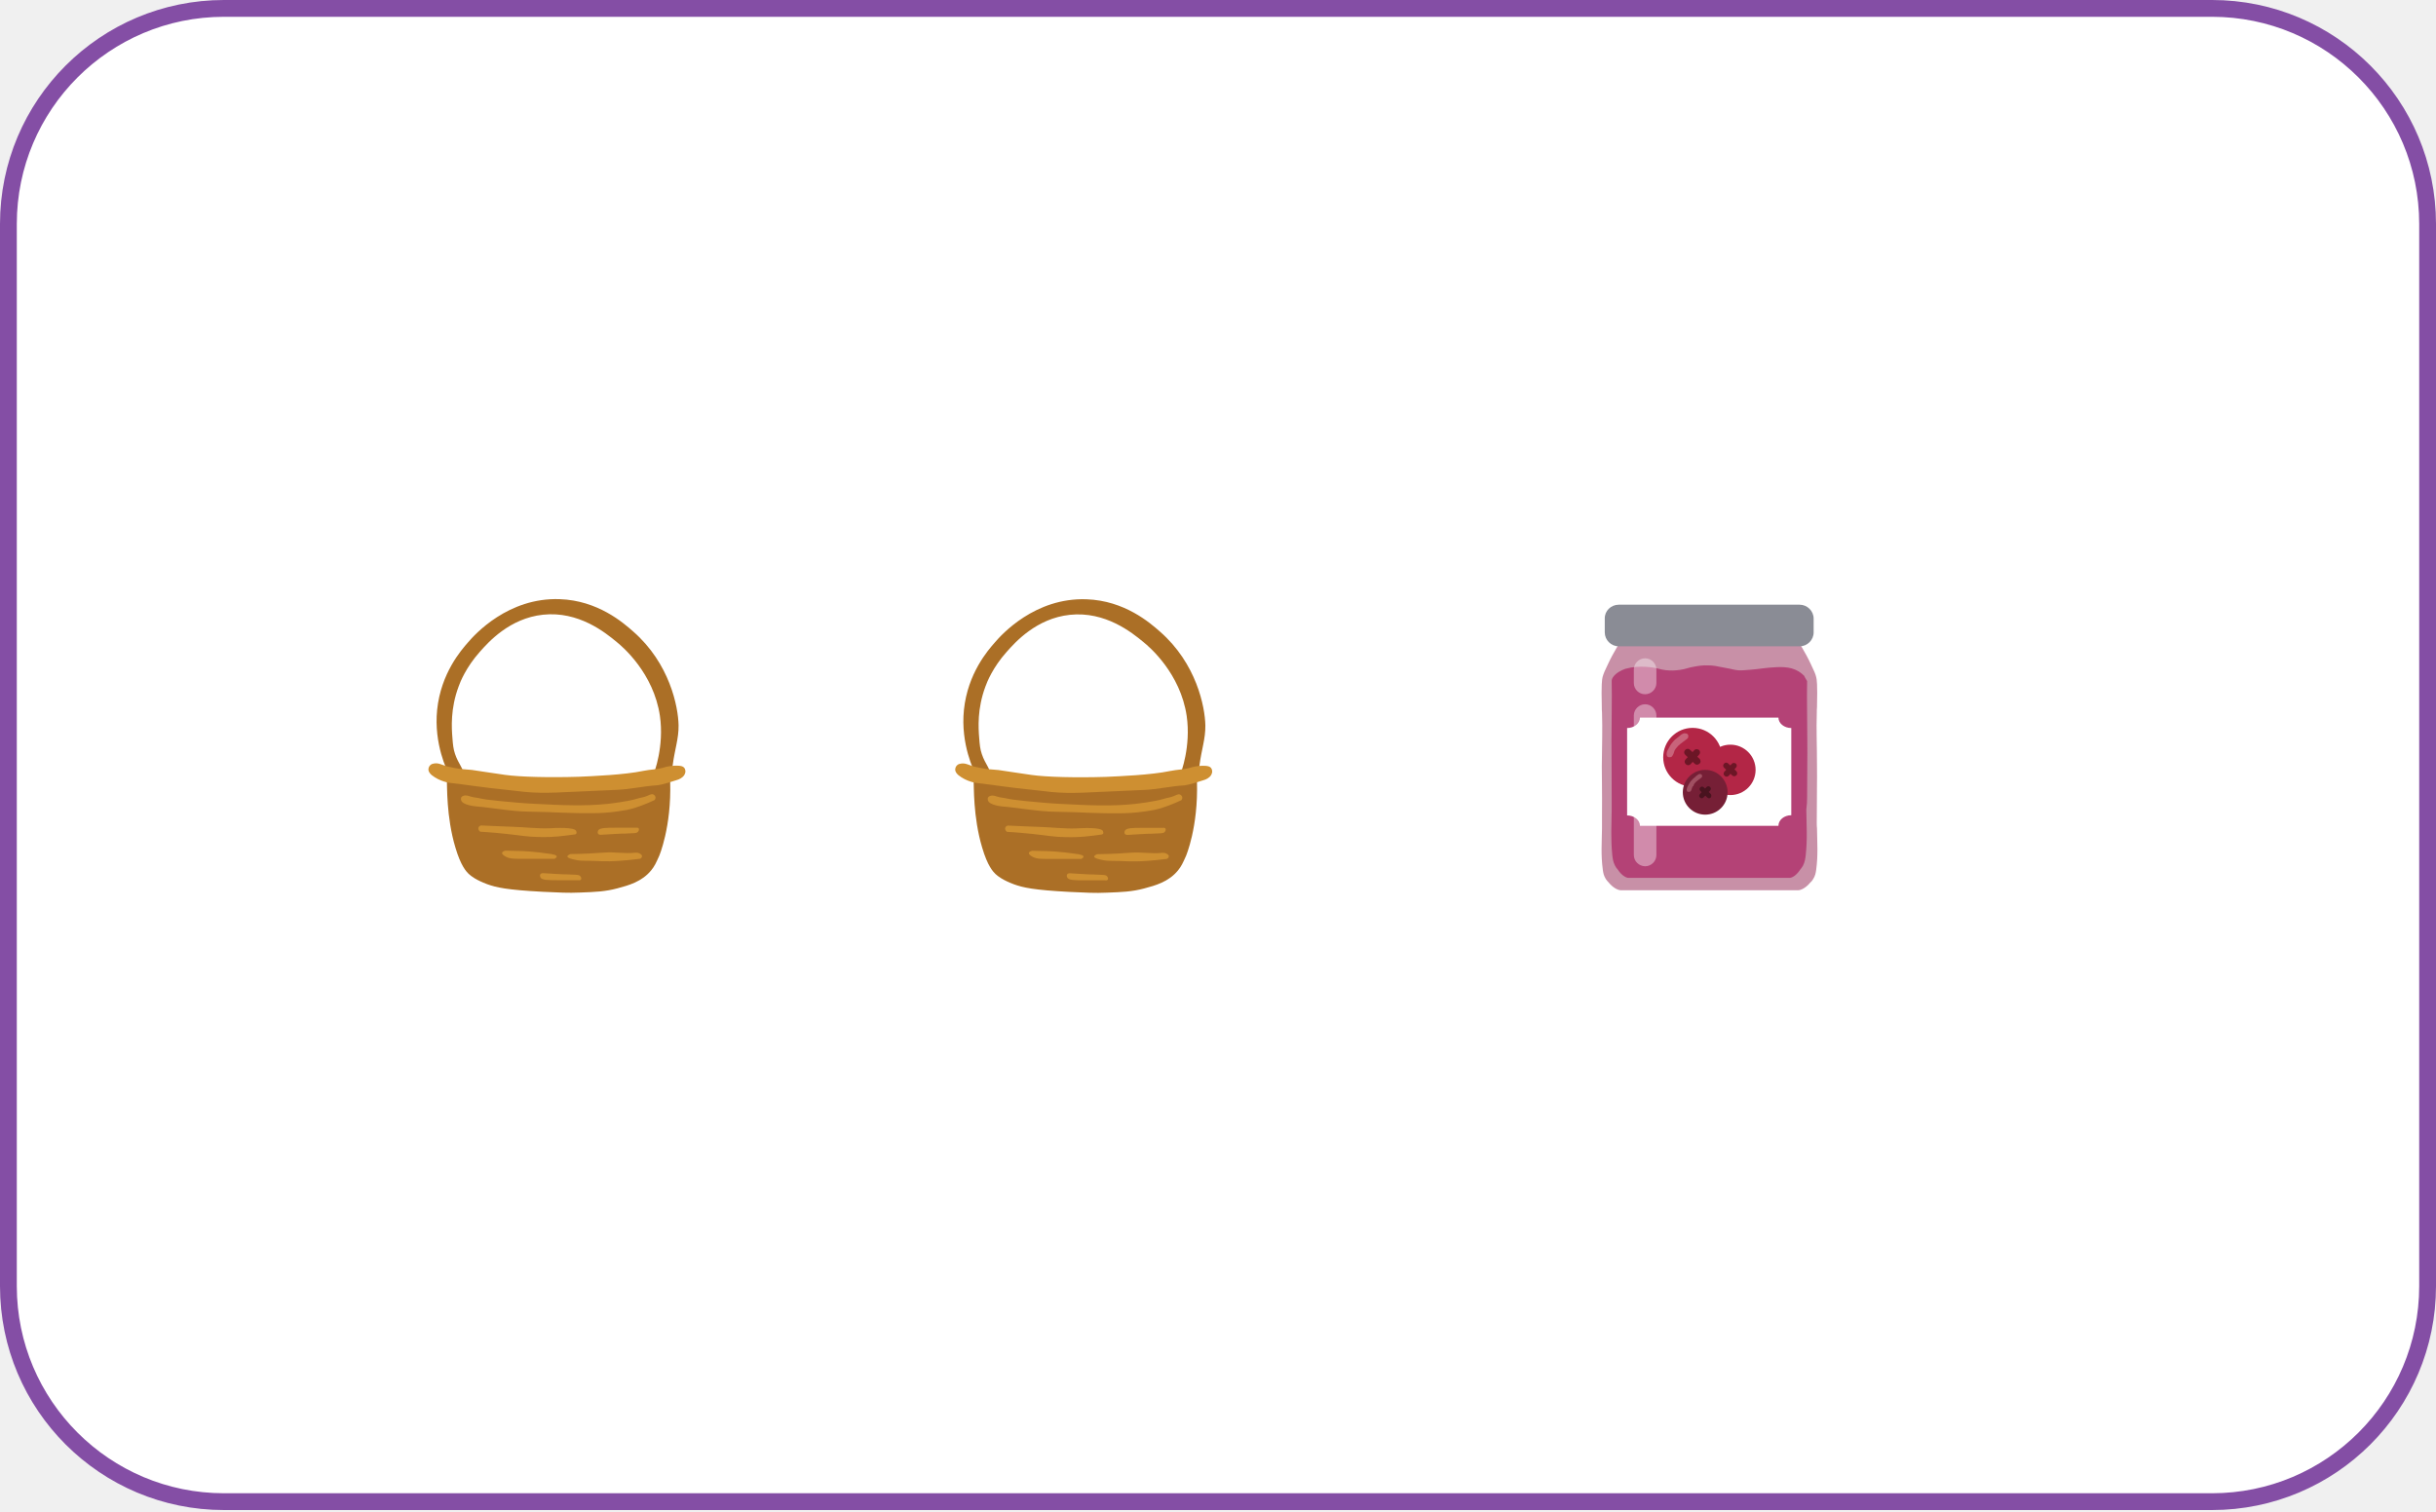
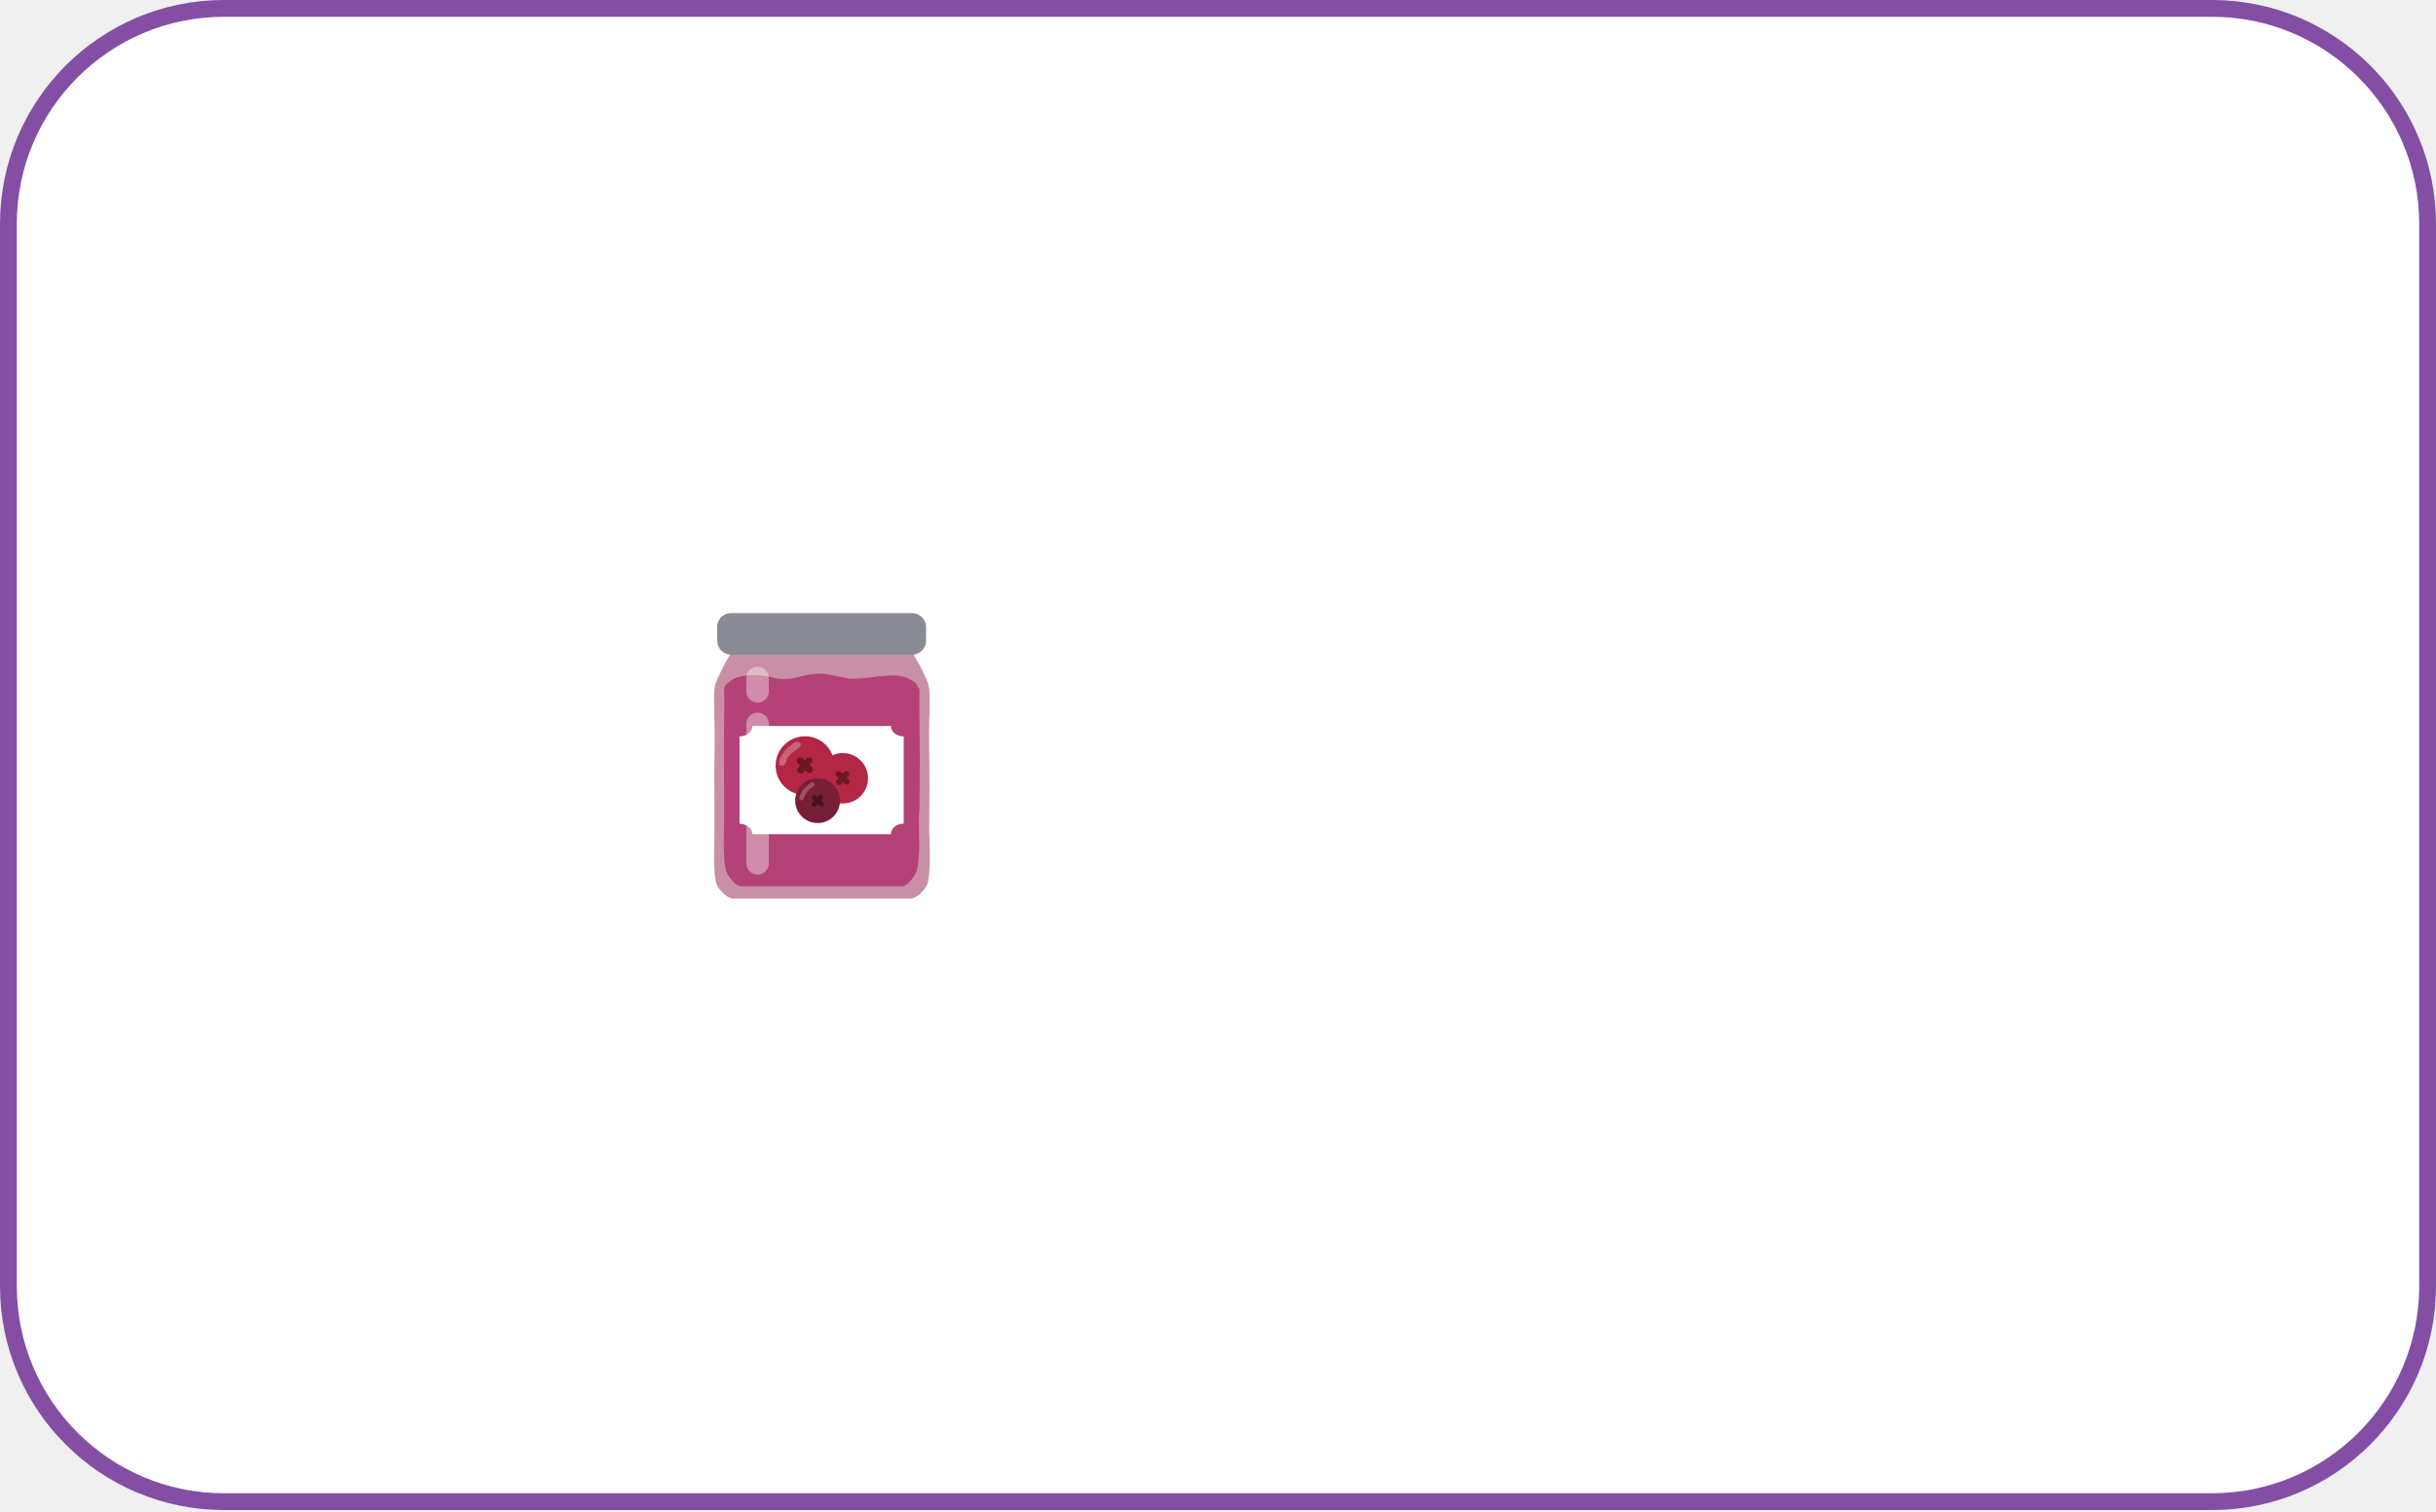
<svg xmlns="http://www.w3.org/2000/svg" viewBox="0 0 870 540" fill="none">
  <rect x="3" y="3" width="864" height="533.4" rx="77" fill="white" stroke="#844EA5" stroke-width="6" />
-   <path d="M353.239 276.147C354.055 275.064 351.88 273.033 350.656 269.377C350.044 267.549 349.908 266.195 349.704 263.487C349.432 260.103 348.956 253.197 351.948 245.209C352.491 243.652 354.599 238.371 359.495 232.888C362.555 229.435 370.103 220.905 382.07 219.619C394.786 218.265 404.305 225.983 408.385 229.368C410.425 230.992 421.576 240.47 423.82 255.77C425.384 266.602 421.78 276.215 421.508 276.553C421.508 276.553 421.372 276.756 421.372 276.959C421.372 277.23 421.644 277.433 421.78 277.501C422.256 277.839 424.024 278.381 425.792 277.433C425.928 277.366 426.744 276.892 427.424 275.944C428.172 274.861 428.308 273.778 428.376 273.439C429.124 267.617 430.552 263.961 430.484 259.087C430.348 252.52 427.356 237.017 414.233 225.576C410.697 222.462 401.653 214.542 388.054 214.068C369.627 213.391 357.659 226.727 355.347 229.435C352.831 232.279 345.624 240.538 344.264 253.536C342.972 265.925 348.072 275.809 348.208 276.012C348.208 276.012 348.344 276.215 348.412 276.486C348.48 276.689 348.48 276.756 348.48 276.756C348.684 277.23 350.588 276.959 350.588 276.959C352.151 276.553 353.035 276.418 353.239 276.147Z" fill="#AB6F26" />
-   <path d="M347.732 279.058C347.868 280.277 347.46 291.785 350.792 302.82C352.695 309.319 354.667 311.35 355.483 312.162C356.503 313.11 358.203 314.397 362.147 315.886C365.343 317.037 369.083 317.917 381.934 318.594C387.918 318.865 390.978 319.068 395.33 318.865C400.837 318.661 404.237 318.526 408.589 317.375C412.669 316.292 417.361 315.006 420.693 310.944C421.916 309.455 422.46 308.236 423.548 305.799C423.548 305.799 427.968 295.576 427.492 279.261C427.492 278.246 427.356 276.959 427.356 276.959C427.356 276.689 427.288 276.553 427.288 276.485C426.812 275.199 386.354 284.474 359.971 278.923C356.367 278.178 347.664 278.043 347.664 278.516C347.732 278.787 347.732 278.855 347.732 279.058Z" fill="#AB6F26" />
-   <path d="M368.471 276.824C364.799 276.282 362.487 275.944 362.487 275.944C357.455 275.199 357.591 275.199 356.639 275.064C354.123 274.793 352.967 274.861 350.52 274.387C349.16 274.116 348.48 273.981 347.936 273.845C345.828 273.236 344.808 272.491 343.176 272.762C342.7 272.83 342.292 272.965 341.952 273.236C341.408 273.642 341.136 274.319 341.136 274.996C341.204 275.741 341.68 276.35 342.292 276.892C345.216 279.261 348.684 279.667 348.684 279.667C355.075 280.412 361.399 281.427 367.791 282.037C372.551 282.511 372.075 282.578 375.61 282.917C383.498 283.594 386.014 283.12 408.589 282.172C413.417 281.969 418.109 280.818 422.936 280.547C422.936 280.547 424.704 280.412 430.144 278.584C430.552 278.449 431.844 277.975 432.524 276.892C432.864 276.282 432.932 275.809 432.932 275.673C432.932 275.538 432.932 274.861 432.524 274.319C432.048 273.71 431.232 273.642 430.688 273.574C427.764 273.371 425.52 274.116 425.52 274.116C423.072 274.928 420.421 274.861 417.905 275.402C411.173 276.824 399.613 277.298 394.99 277.501C384.314 277.839 373.707 277.569 368.471 276.824Z" fill="#CE8F31" />
-   <path d="M419.265 284.339C418.109 284.88 416.817 284.948 415.593 285.354C412.397 286.369 406.277 287.046 405.189 287.182C397.03 288.062 388.394 287.656 379.35 287.182C374.999 286.979 372.143 286.708 366.499 286.166C361.807 285.692 360.787 285.489 359.835 285.286C358.611 284.948 357.319 284.948 356.095 284.542C355.687 284.406 354.531 283.932 353.579 284.339C353.035 284.542 352.899 284.812 352.831 284.948C352.831 284.948 352.696 285.354 352.831 285.896C353.307 287.656 357.931 288.062 357.931 288.062C364.323 288.603 370.647 289.89 377.038 289.957C386.49 290.093 391.59 290.634 400.497 290.499C401.857 290.499 404.985 290.431 409.065 289.822C411.105 289.551 412.669 289.28 414.709 288.671C418.245 287.588 421.916 285.828 421.916 285.828C421.916 285.828 422.256 285.354 422.256 284.948C422.256 284.542 421.916 284.068 421.645 283.932C421.033 283.458 420.217 283.932 419.265 284.339Z" fill="#CE8F31" />
-   <path d="M396.146 307.491C402.469 307.491 403.421 307.965 409.949 307.491C411.717 307.356 414.029 307.153 416.681 306.814C417.157 306.611 417.429 306.273 417.429 305.867C417.429 305.325 416.817 305.054 416.613 304.919C415.865 304.513 414.981 304.648 414.845 304.648C411.309 305.054 407.637 304.309 404.101 304.58C401.245 304.783 397.166 305.054 391.794 305.122C390.842 305.528 390.774 305.867 390.774 306.002C390.842 306.544 392.27 306.882 393.154 307.085C394.854 307.491 396.146 307.491 396.146 307.491Z" fill="#CE8F31" />
-   <path d="M374.387 304.039C373.163 304.039 371.191 303.971 368.607 303.903C368.403 303.971 367.519 304.174 367.451 304.716C367.383 305.325 368.471 305.867 368.811 306.07C370.375 306.882 371.735 306.814 375.679 306.814C376.358 306.814 377.038 306.814 377.786 306.814C379.758 306.814 382.546 306.814 386.218 306.814C386.558 306.611 387.034 306.273 386.966 305.934C386.898 305.46 385.742 305.257 385.13 305.122C378.33 304.106 374.387 304.039 374.387 304.039Z" fill="#CE8F31" />
-   <path d="M411.105 297.81C410.629 297.81 409.609 297.81 407.569 297.946C406.481 298.014 404.985 298.081 403.081 298.217C403.013 298.217 402.197 298.352 401.789 297.946C401.517 297.607 401.585 297.066 401.721 296.795C402.129 295.712 404.577 295.712 408.045 295.712C409.405 295.712 411.853 295.712 415.321 295.712C415.389 295.712 415.933 295.576 416.205 295.915C416.477 296.253 416.273 296.863 416.001 297.133C415.661 297.607 415.049 297.607 414.165 297.675C412.397 297.743 411.445 297.81 411.105 297.81Z" fill="#CE8F31" />
-   <path d="M384.246 295.915C379.894 296.05 375.542 295.509 371.191 295.373C368.607 295.306 364.731 295.103 359.971 294.899C359.903 294.899 359.291 295.035 359.087 295.509C358.815 295.983 359.019 296.727 359.631 297.133C363.439 297.337 366.499 297.675 368.675 297.878C374.387 298.487 376.222 298.961 380.642 299.029C383.702 299.097 386.082 298.961 387.442 298.826C389.618 298.623 391.59 298.352 393.086 298.149C393.222 298.149 393.698 298.149 393.97 297.81C393.97 297.81 394.174 297.472 393.902 296.863C393.29 295.441 386.694 295.779 384.246 295.915Z" fill="#CE8F31" />
-   <path d="M390.502 312.366C390.026 312.366 389.006 312.366 386.966 312.23C385.878 312.162 384.382 312.095 382.478 311.959C382.41 311.959 381.594 311.824 381.186 312.23C380.914 312.569 380.982 313.11 381.118 313.381C381.526 314.464 383.974 314.464 387.442 314.464C388.802 314.464 391.25 314.464 394.718 314.464C394.786 314.464 395.33 314.6 395.602 314.261C395.874 313.923 395.67 313.313 395.398 313.043C395.058 312.569 394.446 312.569 393.562 312.501C391.726 312.433 390.842 312.366 390.502 312.366Z" fill="#CE8F31" />
-   <path d="M165.103 276.104C165.919 275.021 163.744 272.99 162.52 269.334C161.908 267.507 161.772 266.153 161.568 263.445C161.296 260.06 160.82 253.154 163.812 245.166C164.355 243.609 166.463 238.329 171.359 232.845C174.419 229.392 181.967 220.862 193.934 219.576C206.65 218.222 216.169 225.94 220.249 229.325C222.289 230.949 233.44 240.427 235.684 255.727C237.248 266.559 233.644 276.172 233.372 276.51C233.372 276.51 233.236 276.713 233.236 276.917C233.236 277.187 233.508 277.39 233.644 277.458C234.12 277.797 235.888 278.338 237.656 277.39C237.792 277.323 238.608 276.849 239.288 275.901C240.036 274.818 240.172 273.735 240.24 273.396C240.988 267.574 242.416 263.919 242.348 259.044C242.212 252.477 239.22 236.975 226.097 225.534C222.561 222.419 213.517 214.499 199.918 214.025C181.491 213.348 169.523 226.684 167.211 229.392C164.695 232.236 157.488 240.495 156.128 253.493C154.836 265.882 159.936 275.766 160.072 275.969C160.072 275.969 160.208 276.172 160.276 276.443C160.344 276.646 160.344 276.713 160.344 276.713C160.548 277.187 162.452 276.917 162.452 276.917C164.016 276.51 164.899 276.375 165.103 276.104Z" fill="#AB6F26" />
-   <path d="M159.596 279.015C159.732 280.234 159.324 291.742 162.656 302.777C164.559 309.276 166.531 311.307 167.347 312.12C168.367 313.067 170.067 314.354 174.011 315.843C177.207 316.994 180.947 317.874 193.798 318.551C199.782 318.822 202.842 319.025 207.194 318.822C212.701 318.619 216.101 318.483 220.453 317.332C224.533 316.249 229.225 314.963 232.557 310.901C233.78 309.412 234.324 308.193 235.412 305.756C235.412 305.756 239.832 295.534 239.356 279.218C239.356 278.203 239.22 276.917 239.22 276.917C239.22 276.646 239.152 276.51 239.152 276.443C238.676 275.156 198.218 284.431 171.835 278.88C168.231 278.135 159.528 278 159.528 278.474C159.596 278.744 159.596 278.812 159.596 279.015Z" fill="#AB6F26" />
-   <path d="M180.335 276.781C176.663 276.24 174.351 275.901 174.351 275.901C169.319 275.156 169.455 275.156 168.503 275.021C165.987 274.75 164.831 274.818 162.384 274.344C161.024 274.073 160.344 273.938 159.8 273.802C157.692 273.193 156.672 272.448 155.04 272.719C154.564 272.787 154.156 272.922 153.816 273.193C153.272 273.599 153 274.276 153 274.953C153.068 275.698 153.544 276.307 154.156 276.849C157.08 279.218 160.548 279.624 160.548 279.624C166.939 280.369 173.263 281.385 179.655 281.994C184.415 282.468 183.939 282.536 187.475 282.874C195.362 283.551 197.878 283.077 220.453 282.129C225.281 281.926 229.973 280.775 234.8 280.505C234.8 280.505 236.568 280.369 242.008 278.541C242.416 278.406 243.708 277.932 244.388 276.849C244.728 276.24 244.796 275.766 244.796 275.63C244.796 275.495 244.796 274.818 244.388 274.276C243.912 273.667 243.096 273.599 242.552 273.532C239.628 273.329 237.384 274.073 237.384 274.073C234.936 274.886 232.285 274.818 229.769 275.359C223.037 276.781 211.477 277.255 206.854 277.458C196.178 277.797 185.571 277.526 180.335 276.781Z" fill="#CE8F31" />
-   <path d="M231.129 284.296C229.973 284.837 228.681 284.905 227.457 285.311C224.261 286.327 218.141 287.004 217.053 287.139C208.894 288.019 200.258 287.613 191.214 287.139C186.863 286.936 184.007 286.665 178.363 286.124C173.671 285.65 172.651 285.447 171.699 285.243C170.475 284.905 169.183 284.905 167.959 284.499C167.551 284.363 166.395 283.889 165.443 284.296C164.9 284.499 164.764 284.77 164.696 284.905C164.696 284.905 164.56 285.311 164.696 285.853C165.171 287.613 169.795 288.019 169.795 288.019C176.187 288.561 182.511 289.847 188.902 289.915C198.354 290.05 203.454 290.592 212.361 290.456C213.721 290.456 216.849 290.389 220.929 289.779C222.969 289.508 224.533 289.238 226.573 288.628C230.109 287.545 233.781 285.785 233.781 285.785C233.781 285.785 234.12 285.311 234.12 284.905C234.12 284.499 233.781 284.025 233.509 283.889C232.897 283.416 232.081 283.889 231.129 284.296Z" fill="#CE8F31" />
-   <path d="M208.01 307.448C214.333 307.448 215.285 307.922 221.813 307.448C223.581 307.313 225.893 307.11 228.545 306.772C229.021 306.568 229.293 306.23 229.293 305.824C229.293 305.282 228.681 305.011 228.477 304.876C227.729 304.47 226.845 304.605 226.709 304.605C223.173 305.011 219.501 304.267 215.965 304.537C213.109 304.741 209.03 305.011 203.658 305.079C202.706 305.485 202.638 305.824 202.638 305.959C202.706 306.501 204.134 306.839 205.018 307.042C206.718 307.448 208.01 307.448 208.01 307.448Z" fill="#CE8F31" />
-   <path d="M186.251 303.996C185.027 303.996 183.055 303.928 180.471 303.86C180.267 303.928 179.383 304.131 179.315 304.673C179.247 305.282 180.335 305.824 180.675 306.027C182.239 306.839 183.599 306.771 187.543 306.771C188.222 306.771 188.902 306.771 189.65 306.771C191.622 306.771 194.41 306.771 198.082 306.771C198.422 306.568 198.898 306.23 198.83 305.891C198.762 305.418 197.606 305.214 196.994 305.079C190.194 304.064 186.251 303.996 186.251 303.996Z" fill="#CE8F31" />
-   <path d="M222.969 297.768C222.493 297.768 221.473 297.768 219.433 297.903C218.345 297.971 216.849 298.038 214.945 298.174C214.877 298.174 214.061 298.309 213.653 297.903C213.381 297.565 213.449 297.023 213.585 296.752C213.993 295.669 216.441 295.669 219.909 295.669C221.269 295.669 223.717 295.669 227.185 295.669C227.253 295.669 227.797 295.534 228.069 295.872C228.341 296.211 228.137 296.82 227.865 297.091C227.525 297.565 226.913 297.565 226.029 297.632C224.261 297.7 223.309 297.768 222.969 297.768Z" fill="#CE8F31" />
-   <path d="M196.11 295.872C191.758 296.007 187.406 295.466 183.055 295.33C180.471 295.263 176.595 295.06 171.835 294.857C171.767 294.857 171.155 294.992 170.951 295.466C170.679 295.94 170.883 296.684 171.495 297.091C175.303 297.294 178.363 297.632 180.539 297.835C186.251 298.445 188.086 298.918 192.506 298.986C195.566 299.054 197.946 298.918 199.306 298.783C201.482 298.58 203.454 298.309 204.95 298.106C205.086 298.106 205.562 298.106 205.834 297.768C205.834 297.768 206.038 297.429 205.766 296.82C205.154 295.398 198.558 295.737 196.11 295.872Z" fill="#CE8F31" />
-   <path d="M202.366 312.323C201.89 312.323 200.87 312.323 198.83 312.187C197.742 312.12 196.246 312.052 194.342 311.917C194.274 311.917 193.458 311.781 193.05 312.187C192.778 312.526 192.846 313.067 192.982 313.338C193.39 314.421 195.838 314.421 199.306 314.421C200.666 314.421 203.114 314.421 206.582 314.421C206.65 314.421 207.194 314.557 207.466 314.218C207.738 313.88 207.534 313.271 207.262 313C206.922 312.526 206.31 312.526 205.426 312.458C203.59 312.39 202.706 312.323 202.366 312.323Z" fill="#CE8F31" />
-   <path d="M648.859 291.834C648.859 280.82 649 280.259 648.929 273.664C648.929 265.737 648.647 260.686 648.859 254.513C648.859 253.882 648.859 253.461 648.929 252.619C649.141 244.341 648.859 242.728 648.647 241.886C648.364 240.623 647.799 239.501 646.739 237.256C644.691 232.836 642.36 229.329 641.653 228.347C638.192 223.717 629.291 221.472 621.026 221.542C617.211 221.542 613.538 222.033 610.5 222.945C607.462 222.033 603.789 221.542 599.974 221.542C591.709 221.472 582.808 223.717 579.347 228.347C578.64 229.329 576.309 232.836 574.261 237.256C573.201 239.431 572.706 240.553 572.353 241.816C572.141 242.728 571.859 244.341 572.071 252.549C572.071 253.391 572.071 253.812 572.141 254.443C572.353 260.616 572.141 265.737 572.071 273.594C572.071 280.188 572.212 280.75 572.141 291.763C572.141 293.166 572.141 294.499 572.141 295.902C572.071 301.094 571.717 305.373 572.424 310.634C572.565 311.757 572.777 312.879 573.554 314.072C573.907 314.563 574.261 314.983 574.614 315.334C575.885 316.878 577.581 317.93 578.782 318C578.923 318 579.347 318 579.912 318H580.053H580.689C581.254 318 581.678 318 581.819 318H639.251C639.393 318 639.817 318 640.382 318H641.017H641.159C641.724 318 642.148 318 642.289 318C643.49 317.93 645.185 316.878 646.457 315.334C646.881 314.983 647.234 314.563 647.517 314.072C648.294 312.879 648.506 311.757 648.647 310.634C649.353 305.373 649 301.094 648.929 295.902C648.788 294.569 648.859 293.166 648.859 291.834Z" fill="#C890A7" />
-   <path d="M642.713 230.872H578.146C575.391 230.872 573.13 228.627 573.13 225.891V220.981C573.06 218.245 575.32 216 578.146 216H642.713C645.468 216 647.728 218.245 647.728 220.981V225.891C647.728 228.627 645.468 230.872 642.713 230.872Z" fill="#8A8C95" />
-   <path d="M645.397 284.678C645.397 272.472 645.539 271.84 645.468 264.545C645.468 255.776 645.256 250.164 645.397 243.289C645.397 243.219 644.55 241.956 644.338 241.395C643.914 240.974 643.207 240.342 642.289 239.781C639.181 237.957 635.719 238.168 631.551 238.519C629.785 238.659 629.22 238.869 625.335 239.22C622.792 239.431 621.873 239.501 620.814 239.431C619.26 239.29 619.118 239.08 615.939 238.519C613.184 237.957 611.772 237.677 610.147 237.677C608.239 237.607 606.756 237.817 605.273 238.098C602.871 238.448 602.447 238.939 599.974 239.29C599.268 239.36 597.996 239.571 596.372 239.501C594.182 239.431 592.981 239.01 591.427 238.659C590.65 238.519 585.705 237.466 580.618 238.869C580.618 238.869 578.428 239.501 576.874 240.974C576.592 241.254 575.532 242.237 575.603 243.359C575.744 250.094 575.532 255.776 575.532 264.475C575.532 271.77 575.603 272.402 575.603 284.608C575.603 286.151 575.603 287.624 575.603 289.168C575.532 294.92 575.25 299.69 575.815 305.443C575.956 306.635 576.097 307.898 576.804 309.231C577.086 309.792 577.439 310.283 577.793 310.634C578.923 312.388 580.477 313.51 581.537 313.58C581.607 313.58 582.031 313.58 582.526 313.58H582.667H583.232C583.727 313.58 584.08 313.58 584.221 313.58H636.496C636.638 313.58 636.991 313.58 637.485 313.58H638.05H638.192C638.686 313.58 639.11 313.58 639.181 313.58C640.311 313.51 641.795 312.388 642.925 310.634C643.278 310.213 643.631 309.722 643.914 309.231C644.62 307.898 644.761 306.635 644.903 305.443C645.539 299.62 645.185 294.92 645.115 289.168C645.327 287.695 645.397 286.151 645.397 284.678Z" fill="#B44276" />
-   <path d="M639.746 291.202V260.055C637.203 260.055 635.154 258.371 635.154 256.337H585.705C585.705 258.371 583.656 260.055 581.113 260.055V291.272C583.656 291.272 585.705 292.956 585.705 294.99H635.154C635.154 292.886 637.203 291.202 639.746 291.202Z" fill="white" />
-   <path opacity="0.39" d="M583.515 305.373V255.565C583.515 253.391 585.351 251.567 587.541 251.567C589.731 251.567 591.568 253.391 591.568 255.565V305.443C591.568 307.618 589.731 309.442 587.541 309.442C585.281 309.371 583.515 307.618 583.515 305.373Z" fill="white" />
-   <path opacity="0.39" d="M583.515 243.99V239.15C583.515 236.975 585.351 235.151 587.541 235.151C589.731 235.151 591.568 236.975 591.568 239.15V243.99C591.568 246.165 589.731 247.989 587.541 247.989C585.281 247.989 583.515 246.165 583.515 243.99Z" fill="white" />
-   <path d="M618 284C622.971 284 627 279.971 627 275C627 270.029 622.971 266 618 266C613.029 266 609 270.029 609 275C609 279.971 613.029 284 618 284Z" fill="#B32646" />
-   <path d="M620.1 276.95C619.65 277.4 619.05 277.4 618.6 276.95L615.75 274.25C615.3 273.8 615.3 273.2 615.75 272.75C616.2 272.3 616.8 272.3 617.25 272.75L620.1 275.45C620.55 275.9 620.55 276.65 620.1 276.95Z" fill="#6C1626" />
-   <path d="M619.95 272.75C620.4 273.2 620.4 273.8 619.95 274.25L617.4 277.1C616.95 277.55 616.35 277.55 615.9 277.1C615.45 276.65 615.45 276.05 615.9 275.6L618.6 272.75C618.9 272.45 619.5 272.45 619.95 272.75Z" fill="#6C1626" />
-   <path d="M604.5 281C610.299 281 615 276.299 615 270.5C615 264.701 610.299 260 604.5 260C598.701 260 594 264.701 594 270.5C594 276.299 598.701 281 604.5 281Z" fill="#B32646" />
-   <path d="M606.95 272.775C606.425 273.3 605.725 273.3 605.2 272.775L601.875 269.625C601.35 269.1 601.35 268.4 601.875 267.875C602.4 267.35 603.1 267.35 603.625 267.875L606.95 271.025C607.475 271.55 607.475 272.425 606.95 272.775Z" fill="#6C1626" />
-   <path d="M606.775 267.875C607.3 268.4 607.3 269.1 606.775 269.625L603.8 272.95C603.275 273.475 602.575 273.475 602.05 272.95C601.525 272.425 601.525 271.725 602.05 271.2L605.2 267.875C605.55 267.525 606.25 267.525 606.775 267.875Z" fill="#6C1626" />
-   <path d="M600.3 265.6C600.825 265.25 601.7 264.55 602.4 264.025C602.575 263.85 602.925 263.675 602.925 263.325C602.925 263.325 603.1 262.625 602.75 262.275C602.4 261.925 601.7 261.925 601.525 261.925C601.35 261.925 601 262.1 600.65 262.275C600.125 262.625 599.95 262.8 599.775 262.975C599.075 263.5 598.725 263.85 598.2 264.2C597.5 264.9 597.15 265.425 596.975 265.6C596.625 266.125 596.275 266.65 595.75 267.7C595.4 268.225 595.225 268.75 595.225 269.45C595.225 269.8 595.4 269.975 595.4 270.15C595.75 270.5 596.1 270.5 596.275 270.5C596.625 270.5 596.975 270.325 596.975 270.325C597.325 270.15 597.325 269.8 597.675 269.275C597.85 268.75 597.85 268.75 598.025 268.225C598.025 268.05 598.2 267.875 598.55 267.35C599.075 266.65 599.6 266.125 600.3 265.6Z" fill="#C8637A" />
-   <path d="M609 291C613.418 291 617 287.418 617 283C617 278.582 613.418 275 609 275C604.582 275 601 278.582 601 283C601 287.418 604.582 291 609 291Z" fill="#761F36" />
-   <path d="M611 284.875C610.625 285.25 610.125 285.25 609.75 284.875L607.25 282.5C606.875 282.125 606.875 281.625 607.25 281.25C607.625 280.875 608.125 280.875 608.5 281.25L611 283.625C611.25 283.875 611.25 284.5 611 284.875Z" fill="#49131F" />
-   <path d="M610.75 281.125C611.125 281.5 611.125 282 610.75 282.375L608.375 284.875C608 285.25 607.5 285.25 607.125 284.875C606.75 284.5 606.75 284 607.125 283.625L609.5 281.125C609.875 280.75 610.375 280.75 610.75 281.125Z" fill="#49131F" />
-   <path d="M605.75 279.25C606.125 278.875 606.75 278.5 607.375 278C607.5 277.875 607.75 277.75 607.875 277.5C607.875 277.5 608 277 607.75 276.75C607.5 276.375 607 276.5 606.875 276.5C606.75 276.5 606.5 276.625 606.25 276.875C605.875 277.125 605.625 277.25 605.625 277.375C605.125 277.875 604.75 278 604.5 278.375C604 278.875 603.625 279.25 603.625 279.375C603.375 279.75 603.125 280.125 602.75 280.875C602.5 281.375 602.375 281.75 602.375 282.125C602.375 282.375 602.5 282.5 602.5 282.625C602.75 282.875 603 282.875 603.125 282.875C603.375 282.875 603.625 282.75 603.625 282.75C603.875 282.625 604 282.375 604.125 282C604.25 281.625 604.25 281.5 604.375 281.25C604.375 281.125 604.5 280.875 604.875 280.625C604.875 280.125 605.25 279.75 605.75 279.25Z" fill="#A05062" />
+   <path d="M331.868 294.834C331.868 283.82 332.009 283.259 331.939 276.664C331.939 268.737 331.656 263.686 331.868 257.513C331.868 256.882 331.868 256.461 331.939 255.619C332.151 247.341 331.868 245.728 331.656 244.886C331.374 243.623 330.809 242.501 329.749 240.256C327.7 235.836 325.369 232.329 324.663 231.347C321.201 226.717 312.3 224.472 304.035 224.542C300.22 224.542 296.547 225.033 293.509 225.945C290.472 225.033 286.798 224.542 282.984 224.542C274.719 224.472 265.818 226.717 262.356 231.347C261.65 232.329 259.319 235.836 257.27 240.256C256.21 242.431 255.716 243.553 255.363 244.816C255.151 245.728 254.868 247.341 255.08 255.549C255.08 256.391 255.08 256.812 255.151 257.443C255.363 263.616 255.151 268.737 255.08 276.594C255.08 283.188 255.221 283.75 255.151 294.763C255.151 296.166 255.151 297.499 255.151 298.902C255.08 304.094 254.727 308.373 255.433 313.634C255.575 314.757 255.786 315.879 256.564 317.072C256.917 317.563 257.27 317.983 257.623 318.334C258.895 319.878 260.59 320.93 261.791 321C261.932 321 262.356 321 262.921 321H263.063H263.698C264.264 321 264.687 321 264.829 321H322.261C322.402 321 322.826 321 323.391 321H324.027H324.168C324.733 321 325.157 321 325.298 321C326.499 320.93 328.195 319.878 329.466 318.334C329.89 317.983 330.243 317.563 330.526 317.072C331.303 315.879 331.515 314.757 331.656 313.634C332.363 308.373 332.009 304.094 331.939 298.902C331.797 297.569 331.868 296.166 331.868 294.834Z" fill="#C890A7" />
+   <path d="M325.722 233.872H261.155C258.4 233.872 256.14 231.627 256.14 228.891V223.981C256.069 221.245 258.33 219 261.155 219H325.722C328.477 219 330.738 221.245 330.738 223.981V228.891C330.738 231.627 328.477 233.872 325.722 233.872Z" fill="#8A8C95" />
+   <path d="M328.407 287.678C328.407 275.472 328.548 274.84 328.477 267.545C328.477 258.776 328.265 253.164 328.407 246.289C328.407 246.219 327.559 244.956 327.347 244.395C326.923 243.974 326.217 243.342 325.298 242.781C322.19 240.957 318.729 241.168 314.561 241.519C312.795 241.659 312.23 241.869 308.344 242.22C305.801 242.431 304.883 242.501 303.823 242.431C302.269 242.29 302.128 242.08 298.949 241.519C296.194 240.957 294.781 240.677 293.156 240.677C291.249 240.607 289.765 240.817 288.282 241.098C285.88 241.448 285.456 241.939 282.984 242.29C282.277 242.36 281.006 242.571 279.381 242.501C277.191 242.431 275.99 242.01 274.436 241.659C273.659 241.519 268.714 240.466 263.628 241.869C263.628 241.869 261.438 242.501 259.884 243.974C259.601 244.254 258.542 245.237 258.612 246.359C258.753 253.094 258.542 258.776 258.542 267.475C258.542 274.77 258.612 275.402 258.612 287.608C258.612 289.151 258.612 290.624 258.612 292.168C258.542 297.92 258.259 302.69 258.824 308.443C258.965 309.635 259.107 310.898 259.813 312.231C260.096 312.792 260.449 313.283 260.802 313.634C261.932 315.388 263.486 316.51 264.546 316.58C264.617 316.58 265.041 316.58 265.535 316.58H265.676H266.242C266.736 316.58 267.089 316.58 267.231 316.58H319.506C319.647 316.58 320 316.58 320.495 316.58H321.06H321.201C321.696 316.58 322.12 316.58 322.19 316.58C323.32 316.51 324.804 315.388 325.934 313.634C326.287 313.213 326.641 312.722 326.923 312.231C327.63 310.898 327.771 309.635 327.912 308.443C328.548 302.62 328.195 297.92 328.124 292.168C328.336 290.695 328.407 289.151 328.407 287.678Z" fill="#B44276" />
+   <path d="M322.755 294.202V263.055C320.212 263.055 318.164 261.371 318.164 259.337H268.714C268.714 261.371 266.665 263.055 264.122 263.055V294.272C266.665 294.272 268.714 295.956 268.714 297.99H318.164C318.164 295.886 320.212 294.202 322.755 294.202Z" fill="white" />
+   <path opacity="0.39" d="M266.524 308.373V258.565C266.524 256.391 268.361 254.567 270.551 254.567C272.741 254.567 274.577 256.391 274.577 258.565V308.443C274.577 310.618 272.741 312.442 270.551 312.442C268.29 312.371 266.524 310.618 266.524 308.373Z" fill="white" />
+   <path opacity="0.39" d="M266.524 246.99V242.15C266.524 239.975 268.361 238.151 270.551 238.151C272.741 238.151 274.577 239.975 274.577 242.15V246.99C274.577 249.165 272.741 250.989 270.551 250.989C268.29 250.989 266.524 249.165 266.524 246.99Z" fill="white" />
+   <path d="M301.009 287C305.98 287 310.009 282.971 310.009 278C310.009 273.029 305.98 269 301.009 269C296.039 269 292.009 273.029 292.009 278C292.009 282.971 296.039 287 301.009 287Z" fill="#B32646" />
+   <path d="M303.109 279.95C302.659 280.4 302.059 280.4 301.609 279.95L298.759 277.25C298.309 276.8 298.309 276.2 298.759 275.75C299.209 275.3 299.809 275.3 300.259 275.75L303.109 278.45C303.559 278.9 303.559 279.65 303.109 279.95Z" fill="#6C1626" />
+   <path d="M302.959 275.75C303.409 276.2 303.409 276.8 302.959 277.25L300.409 280.1C299.959 280.55 299.359 280.55 298.909 280.1C298.459 279.65 298.459 279.05 298.909 278.6L301.609 275.75C301.909 275.45 302.509 275.45 302.959 275.75Z" fill="#6C1626" />
+   <path d="M287.509 284C293.308 284 298.009 279.299 298.009 273.5C298.009 267.701 293.308 263 287.509 263C281.71 263 277.009 267.701 277.009 273.5C277.009 279.299 281.71 284 287.509 284Z" fill="#B32646" />
+   <path d="M289.959 275.775C289.434 276.3 288.734 276.3 288.209 275.775L284.884 272.625C284.359 272.1 284.359 271.4 284.884 270.875C285.409 270.35 286.109 270.35 286.634 270.875L289.959 274.025C290.484 274.55 290.484 275.425 289.959 275.775Z" fill="#6C1626" />
+   <path d="M289.784 270.875C290.309 271.4 290.309 272.1 289.784 272.625L286.809 275.95C286.284 276.475 285.584 276.475 285.059 275.95C284.534 275.425 284.534 274.725 285.059 274.2L288.209 270.875C288.559 270.525 289.259 270.525 289.784 270.875Z" fill="#6C1626" />
+   <path d="M283.309 268.6C283.834 268.25 284.709 267.55 285.409 267.025C285.584 266.85 285.934 266.675 285.934 266.325C285.934 266.325 286.109 265.625 285.759 265.275C285.409 264.925 284.709 264.925 284.534 264.925C284.359 264.925 284.009 265.1 283.659 265.275C283.134 265.625 282.959 265.8 282.784 265.975C282.084 266.5 281.734 266.85 281.209 267.2C280.509 267.9 280.159 268.425 279.984 268.6C279.634 269.125 279.284 269.65 278.759 270.7C278.409 271.225 278.234 271.75 278.234 272.45C278.234 272.8 278.409 272.975 278.409 273.15C278.759 273.5 279.109 273.5 279.284 273.5C279.634 273.5 279.984 273.325 279.984 273.325C280.334 273.15 280.334 272.8 280.684 272.275C280.859 271.75 280.859 271.75 281.034 271.225C281.034 271.05 281.209 270.875 281.559 270.35C282.084 269.65 282.609 269.125 283.309 268.6Z" fill="#C8637A" />
+   <path d="M292.009 294C296.428 294 300.009 290.418 300.009 286C300.009 281.582 296.428 278 292.009 278C287.591 278 284.009 281.582 284.009 286C284.009 290.418 287.591 294 292.009 294Z" fill="#761F36" />
+   <path d="M294.009 287.875C293.634 288.25 293.134 288.25 292.759 287.875L290.259 285.5C289.884 285.125 289.884 284.625 290.259 284.25C290.634 283.875 291.134 283.875 291.509 284.25L294.009 286.625C294.259 286.875 294.259 287.5 294.009 287.875Z" fill="#49131F" />
+   <path d="M293.759 284.125C294.134 284.5 294.134 285 293.759 285.375L291.384 287.875C291.009 288.25 290.509 288.25 290.134 287.875C289.759 287.5 289.759 287 290.134 286.625L292.509 284.125C292.884 283.75 293.384 283.75 293.759 284.125Z" fill="#49131F" />
+   <path d="M288.759 282.25C289.134 281.875 289.759 281.5 290.384 281C290.509 280.875 290.759 280.75 290.884 280.5C290.884 280.5 291.009 280 290.759 279.75C290.509 279.375 290.009 279.5 289.884 279.5C289.759 279.5 289.509 279.625 289.259 279.875C288.884 280.125 288.634 280.25 288.634 280.375C288.134 280.875 287.759 281 287.509 281.375C287.009 281.875 286.634 282.25 286.634 282.375C286.384 282.75 286.134 283.125 285.759 283.875C285.509 284.375 285.384 284.75 285.384 285.125C285.384 285.375 285.509 285.5 285.509 285.625C285.759 285.875 286.009 285.875 286.134 285.875C286.384 285.875 286.634 285.75 286.634 285.75C286.884 285.625 287.009 285.375 287.134 285C287.259 284.625 287.259 284.5 287.384 284.25C287.384 284.125 287.509 283.875 287.884 283.625C287.884 283.125 288.259 282.75 288.759 282.25Z" fill="#A05062" />
</svg>
